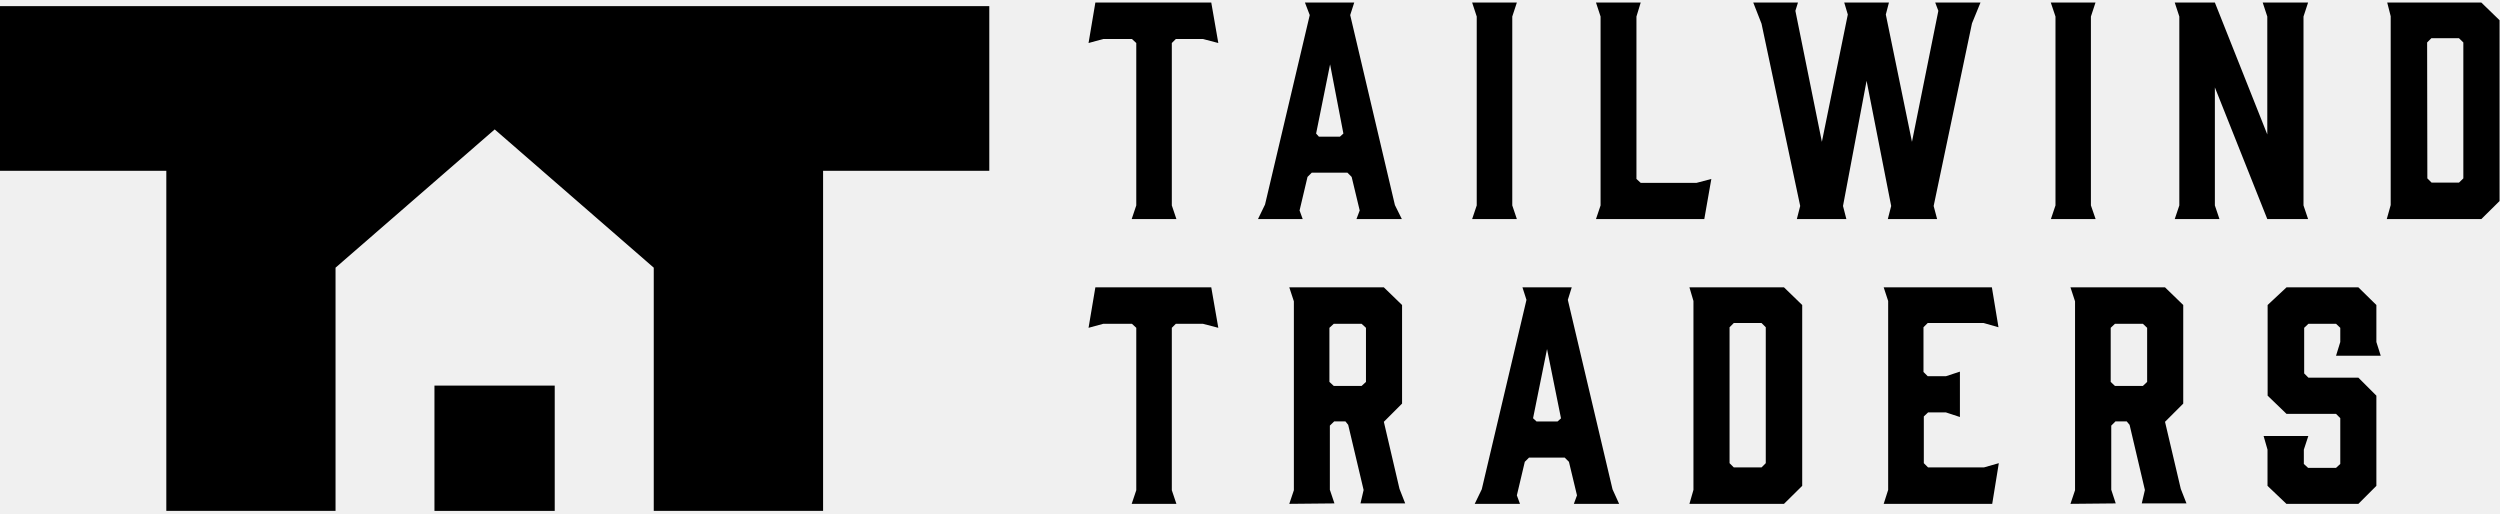
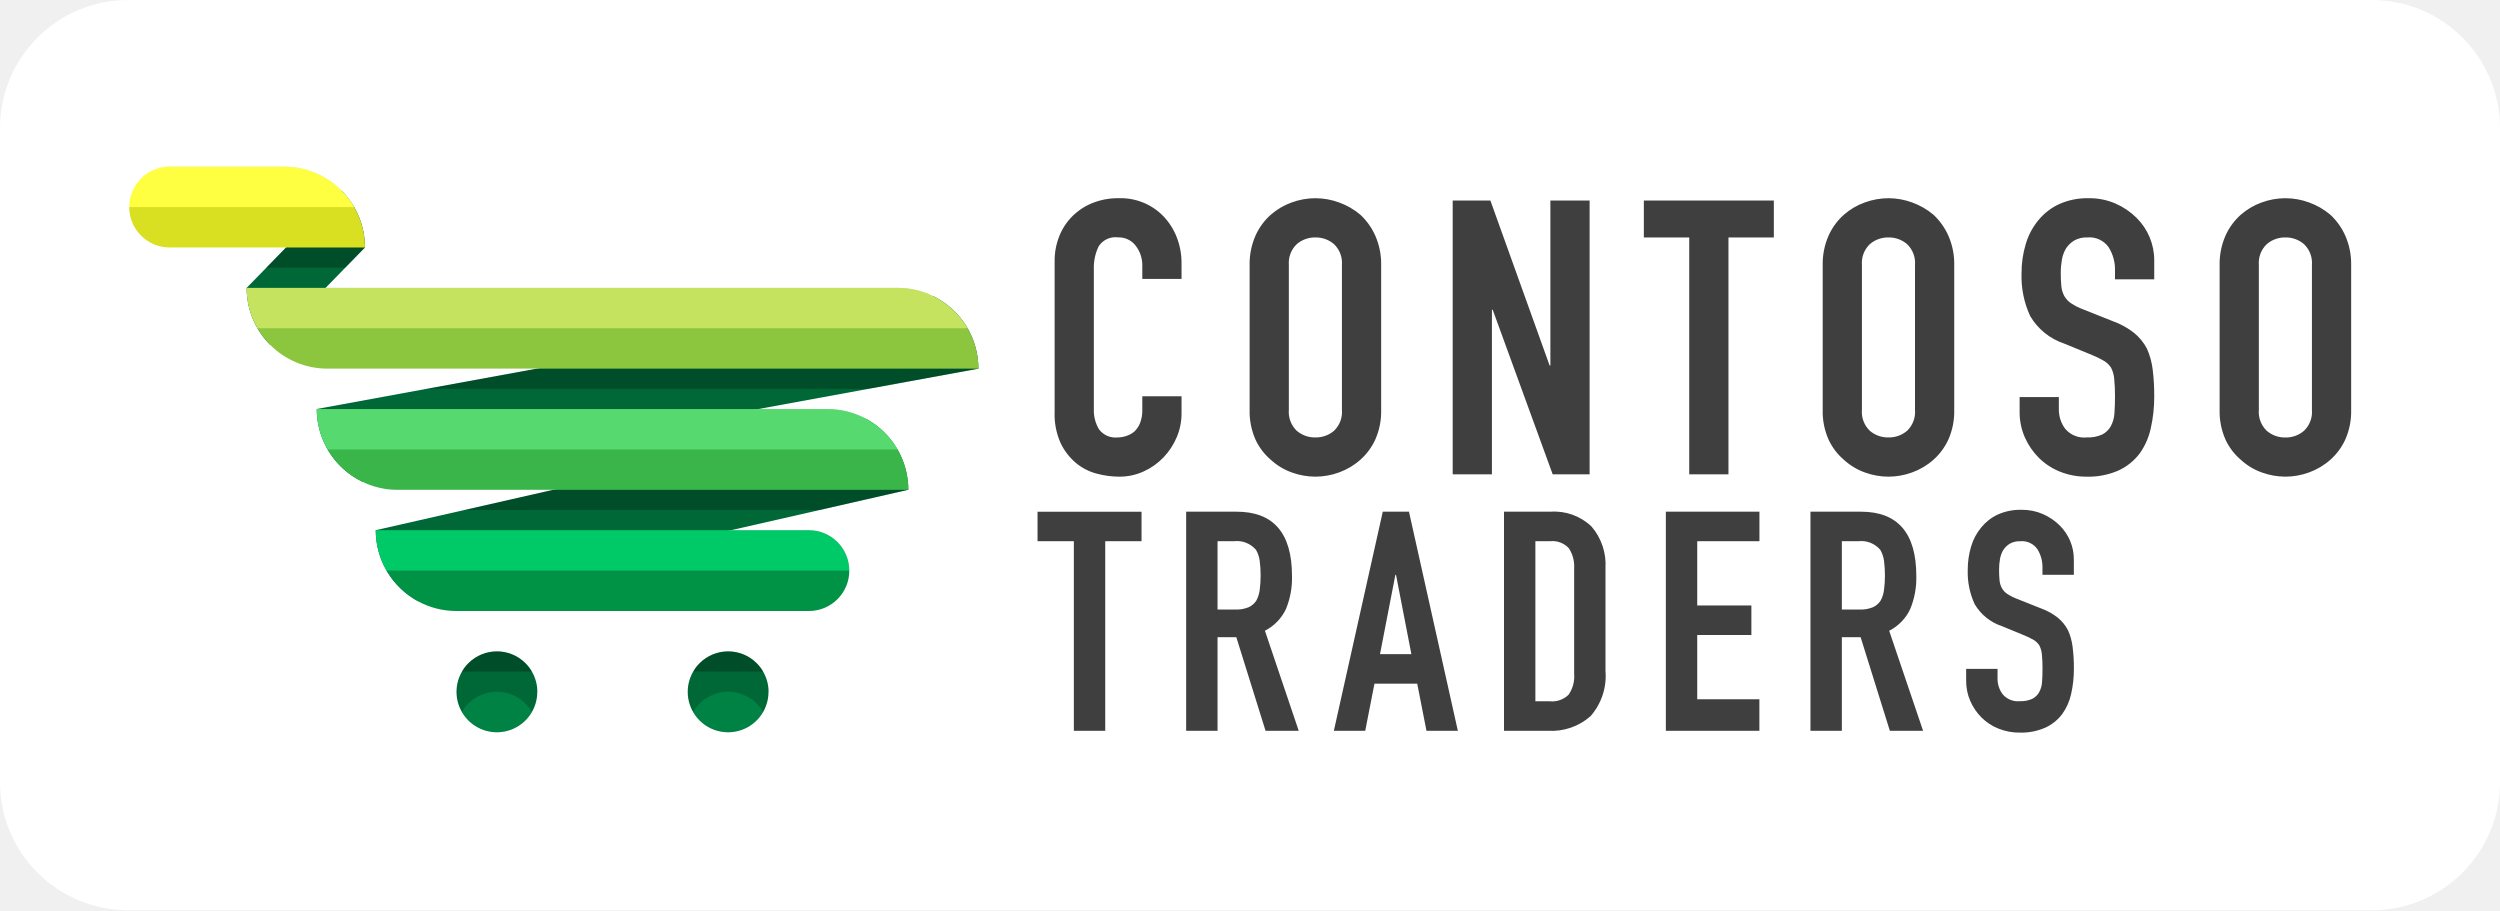
- <svg class="logo" height="37.79" width="184" viewBox="0 0 223.67 45.48">
-   <path d="M109 3.62l-1.38-.36h-2.42l-.36.36v14.53l.41 1.22h-4l.41-1.22V3.62l-.39-.36h-2.56l-1.32.36L98 0h10.37zm16.42 15.75h-4.06l.29-.77-.72-3-.38-.38h-3.19l-.38.38-.71 3 .28.77h-4l.63-1.3 4-16.95-.43-1.12h4.41l-.36 1.12 4 17zM118 12h1.88l.31-.28L119 5.53l-1.25 6.19zm17.71 7.37h-4l.41-1.22V1.25L131.71 0h4l-.41 1.25v16.9zm16.77 0h-9.69l.41-1.22V1.25L142.79 0h4l-.38 1.25v14.53l.38.35h5l1.32-.35zM173 18.2l.31 1.17h-4.41l.3-1.17L167 7l-2.11 11.2.3 1.17h-4.43l.3-1.17-3.46-16.31-.74-1.89h4l-.23.74L163 12.46l2.32-11.39L165 0h4l-.28 1.07 2.34 11.39L173.42.74l-.28-.74h4.05l-.76 1.86zm14.49 1.17h-4l.41-1.22V1.25L183.48 0h4l-.41 1.25v16.9zm11.08 0h-4l.41-1.22V1.25L194.57 0h3.59l4.69 11.8V1.25L202.44 0h4.06l-.41 1.25v16.9l.41 1.22h-3.65l-4.69-11.78v10.56zM213.58 0H222l1.63 1.58v16.18L222 19.37h-8.46l.35-1.25V1.22zm3.59 15.73l.38.38H220l.39-.38V3.57l-.39-.38h-2.47l-.38.38zM109 29.1l-1.38-.36h-2.42l-.36.36v14.53l.41 1.22h-4l.41-1.22V29.1l-.39-.36h-2.56l-1.32.36.61-3.62h10.37zm6.35 15.75l.41-1.22v-16.9l-.41-1.25h8.46l1.63 1.58v8.82l-1.63 1.63 1.4 6 .51 1.3h-4l.28-1.2-1.38-5.83-.25-.31h-1l-.39.38v5.74l.41 1.22zm6.47-10.55l.39-.36V29.1l-.39-.36h-2.49l-.39.36v4.84l.39.36zm23.04 10.55h-4.05l.28-.76-.72-3-.38-.38h-3.19l-.38.38-.71 3 .28.76h-4.05l.63-1.3 4-16.95-.36-1.12h4.41l-.35 1.12 4 16.95zm-7.39-7.37h1.88l.31-.28-1.25-6.2-1.25 6.19zm13.68-12h8.46l1.63 1.58v16.18l-1.63 1.61h-8.46l.36-1.25V26.7zm3.59 15.73l.38.38h2.48l.38-.38V29.05l-.38-.38h-2.48l-.38.38zm13.79 3.64l.4-1.25V26.7l-.4-1.22h9.68l.59 3.57-1.33-.38h-5l-.38.38v4l.38.38h1.63l1.25-.41v4.06l-1.25-.41h-1.6l-.38.36v4.18l.38.38h5l1.33-.38-.59 3.64zm16.71 0l.41-1.22v-16.9l-.41-1.25h8.46l1.63 1.58v8.82l-1.63 1.63 1.41 6 .51 1.3h-4l.28-1.2-1.37-5.83-.26-.31h-1l-.38.38v5.74l.4 1.22zm6.48-10.55l.38-.36V29.1l-.38-.36h-2.5l-.38.36v4.84l.38.36zM213 31.6h-4l.38-1.23V29.1l-.38-.36h-2.47l-.38.36v4.08l.38.38H211l1.61 1.61v8.07L211 44.85h-6.44l-1.69-1.61V40l-.35-1.22h4l-.4 1.22v1.28l.38.35h2.5l.38-.35v-4.1l-.38-.38h-4.43l-1.69-1.63v-8.11l1.69-1.58H211l1.61 1.58v3.31zM51.85.32H0v14.73h14.88v30.43h15.14V23.72l14.24-12.37 14.23 12.37v21.76h15.15V15.05h14.87V.32H51.85z" />
-   <path d="M38.87 34.27h10.76v11.21H38.87z" />
+ <svg xmlns="http://www.w3.org/2000/svg" width="195" height="71" viewBox="0 0 195 71">
+   <defs>
+     <style>.a,.e,.h,.j{fill:#fff;}.b{fill:#302f2f;opacity:0.92;}.c,.e,.f,.h,.j{isolation:isolate;}.d{fill:#006837;}.e,.f{opacity:0.25;}.e,.h,.j{mix-blend-mode:overlay;}.f{mix-blend-mode:multiply;}.g{fill:#d9e021;}.i{fill:#8cc63f;}.j{opacity:0.5;}.k{fill:#39b54a;}.l{fill:#009245;}</style>
+   </defs>
+   <g transform="translate(-78 -20)">
+     <rect class="a" width="195" height="71" rx="10" transform="translate(78 20)" />
+     <g transform="translate(20 7)">
+       <path class="b" d="M11.16-6.09v1.32a4.756,4.756,0,0,1-.375,1.875A5.187,5.187,0,0,1,9.75-1.32,4.99,4.99,0,0,1,8.2-.225,4.523,4.523,0,0,1,6.3.18,6.851,6.851,0,0,1,4.53-.06,4.187,4.187,0,0,1,2.91-.9,4.645,4.645,0,0,1,1.725-2.445,5.47,5.47,0,0,1,1.26-4.86V-16.62a5.2,5.2,0,0,1,.36-1.95,4.589,4.589,0,0,1,1.02-1.56,4.742,4.742,0,0,1,1.575-1.035A5.292,5.292,0,0,1,6.24-21.54a4.64,4.64,0,0,1,3.51,1.41A5.009,5.009,0,0,1,10.785-18.5a5.522,5.522,0,0,1,.375,2.055v1.2H8.1v-1.02a2.477,2.477,0,0,0-.51-1.56,1.652,1.652,0,0,0-1.38-.66,1.554,1.554,0,0,0-1.515.7A3.778,3.778,0,0,0,4.32-15.99V-5.07a2.828,2.828,0,0,0,.405,1.56,1.6,1.6,0,0,0,1.455.63,2.222,2.222,0,0,0,.645-.105A1.924,1.924,0,0,0,7.47-3.33a1.831,1.831,0,0,0,.45-.66A2.674,2.674,0,0,0,8.1-5.04V-6.09Zm5.31-10.23a5.457,5.457,0,0,1,.45-2.28,4.818,4.818,0,0,1,1.2-1.65,5.073,5.073,0,0,1,1.635-.96,5.4,5.4,0,0,1,1.845-.33,5.4,5.4,0,0,1,1.845.33,5.438,5.438,0,0,1,1.665.96,5.023,5.023,0,0,1,1.17,1.65,5.457,5.457,0,0,1,.45,2.28V-5.04a5.408,5.408,0,0,1-.45,2.31,4.766,4.766,0,0,1-1.17,1.59,5.144,5.144,0,0,1-1.665.99A5.4,5.4,0,0,1,21.6.18a5.4,5.4,0,0,1-1.845-.33,4.814,4.814,0,0,1-1.635-.99,4.58,4.58,0,0,1-1.2-1.59,5.408,5.408,0,0,1-.45-2.31ZM19.53-5.04A2.034,2.034,0,0,0,20.145-3.4,2.169,2.169,0,0,0,21.6-2.88,2.169,2.169,0,0,0,23.055-3.4,2.034,2.034,0,0,0,23.67-5.04V-16.32a2.034,2.034,0,0,0-.615-1.635A2.169,2.169,0,0,0,21.6-18.48a2.169,2.169,0,0,0-1.455.525,2.034,2.034,0,0,0-.615,1.635ZM32.31,0V-21.36h2.94L39.87-8.49h.06V-21.36h3.06V0H40.11L35.43-12.84h-.06V0ZM50.76,0V-18.48H47.22v-2.88H57.36v2.88H53.82V0ZM61.17-16.32a5.457,5.457,0,0,1,.45-2.28,4.818,4.818,0,0,1,1.2-1.65,5.073,5.073,0,0,1,1.635-.96,5.4,5.4,0,0,1,1.845-.33,5.4,5.4,0,0,1,1.845.33,5.438,5.438,0,0,1,1.665.96,5.023,5.023,0,0,1,1.17,1.65,5.457,5.457,0,0,1,.45,2.28V-5.04a5.408,5.408,0,0,1-.45,2.31,4.766,4.766,0,0,1-1.17,1.59,5.144,5.144,0,0,1-1.665.99A5.4,5.4,0,0,1,66.3.18a5.4,5.4,0,0,1-1.845-.33,4.814,4.814,0,0,1-1.635-.99,4.58,4.58,0,0,1-1.2-1.59,5.408,5.408,0,0,1-.45-2.31ZM64.23-5.04A2.034,2.034,0,0,0,64.845-3.4,2.169,2.169,0,0,0,66.3-2.88,2.169,2.169,0,0,0,67.755-3.4,2.034,2.034,0,0,0,68.37-5.04V-16.32a2.034,2.034,0,0,0-.615-1.635A2.169,2.169,0,0,0,66.3-18.48a2.169,2.169,0,0,0-1.455.525,2.034,2.034,0,0,0-.615,1.635Zm22.8-10.17H83.97v-.69a3.267,3.267,0,0,0-.495-1.815,1.831,1.831,0,0,0-1.665-.765,1.925,1.925,0,0,0-1.02.24,2.012,2.012,0,0,0-.63.6,2.538,2.538,0,0,0-.33.885,5.778,5.778,0,0,0-.09,1.035,10.144,10.144,0,0,0,.045,1.05,1.993,1.993,0,0,0,.225.75,1.668,1.668,0,0,0,.525.57,4.823,4.823,0,0,0,.945.48l2.34.93a5.8,5.8,0,0,1,1.65.915,3.955,3.955,0,0,1,.99,1.215,5.679,5.679,0,0,1,.45,1.635,16.181,16.181,0,0,1,.12,2.085,10.994,10.994,0,0,1-.27,2.5,5.277,5.277,0,0,1-.87,1.965A4.318,4.318,0,0,1,84.24-.3a5.82,5.82,0,0,1-2.49.48,5.447,5.447,0,0,1-2.07-.39,4.923,4.923,0,0,1-1.65-1.08,5.256,5.256,0,0,1-1.095-1.6A4.873,4.873,0,0,1,76.53-4.89V-6.03h3.06v.96a2.5,2.5,0,0,0,.495,1.515,1.928,1.928,0,0,0,1.665.675,2.685,2.685,0,0,0,1.215-.225,1.615,1.615,0,0,0,.675-.645,2.369,2.369,0,0,0,.285-1.005q.045-.585.045-1.305a12.931,12.931,0,0,0-.06-1.38,2.375,2.375,0,0,0-.24-.87,1.687,1.687,0,0,0-.555-.54A7.113,7.113,0,0,0,82.2-9.3l-2.19-.9a4.85,4.85,0,0,1-2.655-2.145,7.379,7.379,0,0,1-.675-3.345,7.76,7.76,0,0,1,.33-2.28A5.186,5.186,0,0,1,78-19.83a4.537,4.537,0,0,1,1.605-1.245,5.357,5.357,0,0,1,2.325-.465,5.077,5.077,0,0,1,2.085.42,5.371,5.371,0,0,1,1.635,1.11,4.635,4.635,0,0,1,1.38,3.3Zm5.1-1.11a5.458,5.458,0,0,1,.45-2.28,4.818,4.818,0,0,1,1.2-1.65,5.073,5.073,0,0,1,1.635-.96,5.4,5.4,0,0,1,1.845-.33,5.4,5.4,0,0,1,1.845.33,5.438,5.438,0,0,1,1.665.96,5.023,5.023,0,0,1,1.17,1.65,5.458,5.458,0,0,1,.45,2.28V-5.04a5.408,5.408,0,0,1-.45,2.31,4.766,4.766,0,0,1-1.17,1.59,5.144,5.144,0,0,1-1.665.99A5.4,5.4,0,0,1,97.26.18a5.4,5.4,0,0,1-1.845-.33,4.814,4.814,0,0,1-1.635-.99,4.58,4.58,0,0,1-1.2-1.59,5.408,5.408,0,0,1-.45-2.31ZM95.19-5.04A2.034,2.034,0,0,0,95.805-3.4a2.169,2.169,0,0,0,1.455.525A2.169,2.169,0,0,0,98.715-3.4,2.034,2.034,0,0,0,99.33-5.04V-16.32a2.034,2.034,0,0,0-.615-1.635,2.169,2.169,0,0,0-1.455-.525,2.169,2.169,0,0,0-1.455.525,2.034,2.034,0,0,0-.615,1.635ZM2.76,20V5.216H-.072v-2.3H8.04v2.3H5.208V20ZM13.968,5.216v5.328H15.36a2.463,2.463,0,0,0,1.032-.18,1.4,1.4,0,0,0,.6-.516,2.346,2.346,0,0,0,.264-.828,7.962,7.962,0,0,0,.072-1.14,7.962,7.962,0,0,0-.072-1.14,2.281,2.281,0,0,0-.288-.852,1.947,1.947,0,0,0-1.728-.672ZM11.52,20V2.912h3.936q4.32,0,4.32,5.016a6.321,6.321,0,0,1-.468,2.568,3.629,3.629,0,0,1-1.644,1.7L20.3,20H17.712l-2.28-7.3H13.968V20Zm17.568-5.976-1.2-6.192H27.84l-1.2,6.192ZM23.04,20,26.856,2.912H28.9L32.712,20H30.264l-.72-3.672H26.208L25.488,20Zm13.272,0V2.912h3.624a4.208,4.208,0,0,1,3.2,1.152,4.56,4.56,0,0,1,1.092,3.264V15.32a4.765,4.765,0,0,1-1.164,3.54A4.589,4.589,0,0,1,39.72,20ZM38.76,5.216V17.7h1.128a1.816,1.816,0,0,0,1.464-.516,2.5,2.5,0,0,0,.432-1.62V7.328a2.586,2.586,0,0,0-.408-1.56,1.742,1.742,0,0,0-1.488-.552ZM48.936,20V2.912h7.3v2.3H51.384v5.016h4.224v2.3H51.384v5.016h4.848V20ZM62.664,5.216v5.328h1.392a2.463,2.463,0,0,0,1.032-.18,1.4,1.4,0,0,0,.6-.516,2.346,2.346,0,0,0,.264-.828,7.961,7.961,0,0,0,.072-1.14,7.961,7.961,0,0,0-.072-1.14,2.281,2.281,0,0,0-.288-.852,1.947,1.947,0,0,0-1.728-.672ZM60.216,20V2.912h3.936q4.32,0,4.32,5.016A6.321,6.321,0,0,1,68,10.5a3.629,3.629,0,0,1-1.644,1.7L69,20H66.408l-2.28-7.3H62.664V20ZM80.76,7.832H78.312V7.28a2.614,2.614,0,0,0-.4-1.452,1.465,1.465,0,0,0-1.332-.612,1.54,1.54,0,0,0-.816.192,1.609,1.609,0,0,0-.5.48A2.03,2.03,0,0,0,75,6.6a4.623,4.623,0,0,0-.072.828,8.114,8.114,0,0,0,.036.84,1.6,1.6,0,0,0,.18.6,1.335,1.335,0,0,0,.42.456,3.858,3.858,0,0,0,.756.384l1.872.744a4.641,4.641,0,0,1,1.32.732,3.164,3.164,0,0,1,.792.972,4.543,4.543,0,0,1,.36,1.308,12.943,12.943,0,0,1,.1,1.668,8.8,8.8,0,0,1-.216,2,4.222,4.222,0,0,1-.7,1.572,3.455,3.455,0,0,1-1.32,1.056,4.656,4.656,0,0,1-1.992.384,4.358,4.358,0,0,1-1.656-.312,3.939,3.939,0,0,1-1.32-.864,4.2,4.2,0,0,1-.876-1.284,3.9,3.9,0,0,1-.324-1.6v-.912h2.448v.768a2,2,0,0,0,.4,1.212,1.543,1.543,0,0,0,1.332.54,2.148,2.148,0,0,0,.972-.18,1.292,1.292,0,0,0,.54-.516,1.9,1.9,0,0,0,.228-.8q.036-.468.036-1.044a10.343,10.343,0,0,0-.048-1.1,1.9,1.9,0,0,0-.192-.7,1.349,1.349,0,0,0-.444-.432,5.69,5.69,0,0,0-.732-.36l-1.752-.72a3.88,3.88,0,0,1-2.124-1.716,5.9,5.9,0,0,1-.54-2.676,6.208,6.208,0,0,1,.264-1.824,4.149,4.149,0,0,1,.792-1.488,3.63,3.63,0,0,1,1.284-1,4.286,4.286,0,0,1,1.86-.372,4.061,4.061,0,0,1,1.668.336,4.3,4.3,0,0,1,1.308.888,3.708,3.708,0,0,1,1.1,2.64Z" transform="translate(139 50)" />
+       <g class="c" transform="translate(68 26)">
+         <g transform="translate(25.606 37.808)">
+           <path class="d" d="M84.263,118.263a3.151,3.151,0,1,1-5.876-1.577,2.912,2.912,0,0,1,.5-.654,3.148,3.148,0,0,1,4.454,0,2.912,2.912,0,0,1,.5.654,3.141,3.141,0,0,1,.427,1.577Z" transform="translate(-77.96 -115.11)" />
+           <path class="e" d="M79.26,126.275a2.913,2.913,0,0,1,.5-.654,3.15,3.15,0,0,1,4.457,0,2.912,2.912,0,0,1,.5.654,2.912,2.912,0,0,1-.5.654,3.15,3.15,0,0,1-4.457,0A2.913,2.913,0,0,1,79.26,126.275Z" transform="translate(-78.833 -121.548)" />
+           <path class="f" d="M84.709,116.687H79.26a2.912,2.912,0,0,1,.5-.654,3.148,3.148,0,0,1,4.454,0,2.912,2.912,0,0,1,.5.654Z" transform="translate(-78.833 -115.11)" />
+           <g transform="translate(18.035)">
+             <path class="d" d="M139.173,118.263a3.151,3.151,0,1,1-5.876-1.577,2.912,2.912,0,0,1,.5-.654,3.148,3.148,0,0,1,4.454,0,2.912,2.912,0,0,1,.5.654,3.108,3.108,0,0,1,.427,1.577Z" transform="translate(-132.87 -115.11)" />
+             <path class="e" d="M134.18,126.275a2.913,2.913,0,0,1,.5-.654,3.15,3.15,0,0,1,4.457,0,2.911,2.911,0,0,1,.5.654,3.013,3.013,0,0,1-.5.654,3.15,3.15,0,0,1-4.457,0,2.913,2.913,0,0,1-.5-.654Z" transform="translate(-133.75 -121.548)" />
+             <path class="f" d="M139.629,116.687H134.18a2.912,2.912,0,0,1,.5-.654,3.148,3.148,0,0,1,4.454,0,2.913,2.913,0,0,1,.5.654Z" transform="translate(-133.75 -115.11)" />
+           </g>
+         </g>
+         <g transform="translate(9.239 1.869)">
+           <path class="d" d="M37.359,10.124,35.822,11.7l-1.537,1.577-4.332,4.434a6.278,6.278,0,0,1-1.823-4.434L29.667,11.7,31.2,10.124,35.537,5.69a6.278,6.278,0,0,1,1.823,4.434Z" transform="translate(-28.13 -5.69)" />
+           <path class="f" d="M40.5,19.19l-1.54,1.573H32.8l1.537-1.573Z" transform="translate(-31.266 -14.756)" />
+           <g transform="translate(10.067 17.792)">
+             <path class="d" d="M100.322,65.4,93.4,66.981l-6.924,1.577L62.094,74.1h0a6.3,6.3,0,0,1-3.311-5.548l13.847-3.15L97.012,59.86a6.311,6.311,0,0,1,3.311,5.548Z" transform="translate(-58.78 -59.86)" />
+             <path class="f" d="M114.479,76.74l-6.927,1.577H79.86l6.924-1.577Z" transform="translate(-72.936 -71.196)" />
+           </g>
+           <g transform="translate(5.469 8.228)">
+             <path class="d" d="M96.389,36.4l-8.6,1.577-8.6,1.577L48.3,45.2a6.3,6.3,0,0,1-3.524-5.656l8.6-1.577,8.6-1.577L92.865,30.74A6.3,6.3,0,0,1,96.389,36.4Z" transform="translate(-44.78 -30.74)" />
+             <path class="f" d="M113.97,47.96l-8.6,1.577H70.96l8.6-1.577Z" transform="translate(-62.361 -42.304)" />
+           </g>
+         </g>
+         <path class="g" d="M18.469,6.3H3.15a3.151,3.151,0,0,1,0-6.3h9.016a6.28,6.28,0,0,1,4.477,1.869A6.291,6.291,0,0,1,18.465,6.3Z" />
+         <path class="h" d="M17.621,3.15H0A3.151,3.151,0,0,1,3.15,0h9.016a6.28,6.28,0,0,1,4.477,1.869A6.215,6.215,0,0,1,17.621,3.15Z" />
+         <g transform="translate(9.236 9.453)">
+           <path class="i" d="M85.2,35.08H34.42a6.28,6.28,0,0,1-4.477-1.869A6.291,6.291,0,0,1,28.12,28.78H78.9a6.237,6.237,0,0,1,2.775.644,6.308,6.308,0,0,1,2.68,2.506A6.238,6.238,0,0,1,85.2,35.08Z" transform="translate(-28.12 -28.78)" />
+           <path class="j" d="M84.357,31.93H28.964a6.229,6.229,0,0,1-.844-3.15H78.9a6.237,6.237,0,0,1,2.775.644A6.308,6.308,0,0,1,84.357,31.93Z" transform="translate(-28.12 -28.78)" />
+         </g>
+         <g transform="translate(14.705 18.906)">
+           <path class="k" d="M90.921,63.86H51.08a6.237,6.237,0,0,1-2.775-.644,6.307,6.307,0,0,1-2.68-2.506,6.238,6.238,0,0,1-.844-3.15H84.621a6.326,6.326,0,0,1,2.992.752,6.393,6.393,0,0,1,2.47,2.4,6.26,6.26,0,0,1,.841,3.15Z" transform="translate(-44.777 -57.56)" />
+           <path class="j" d="M90.07,60.71H45.614a6.238,6.238,0,0,1-.844-3.15H84.611a6.326,6.326,0,0,1,2.992.752,6.393,6.393,0,0,1,2.47,2.4Z" transform="translate(-44.77 -57.56)" />
+         </g>
+         <g transform="translate(19.303 28.358)">
+           <path class="l" d="M95.714,89.49a3.15,3.15,0,0,1-3.15,3.15H65.073a6.237,6.237,0,0,1-2.989-.752h0a6.37,6.37,0,0,1-2.47-2.4,6.26,6.26,0,0,1-.841-3.15H92.561a3.15,3.15,0,0,1,3.15,3.15Z" transform="translate(-58.77 -86.34)" />
+           <path class="j" d="M95.721,89.49h-36.1a6.26,6.26,0,0,1-.841-3.15H92.571A3.15,3.15,0,0,1,95.721,89.49Z" transform="translate(-58.777 -86.34)" />
+         </g>
+       </g>
+     </g>
+   </g>
</svg>
